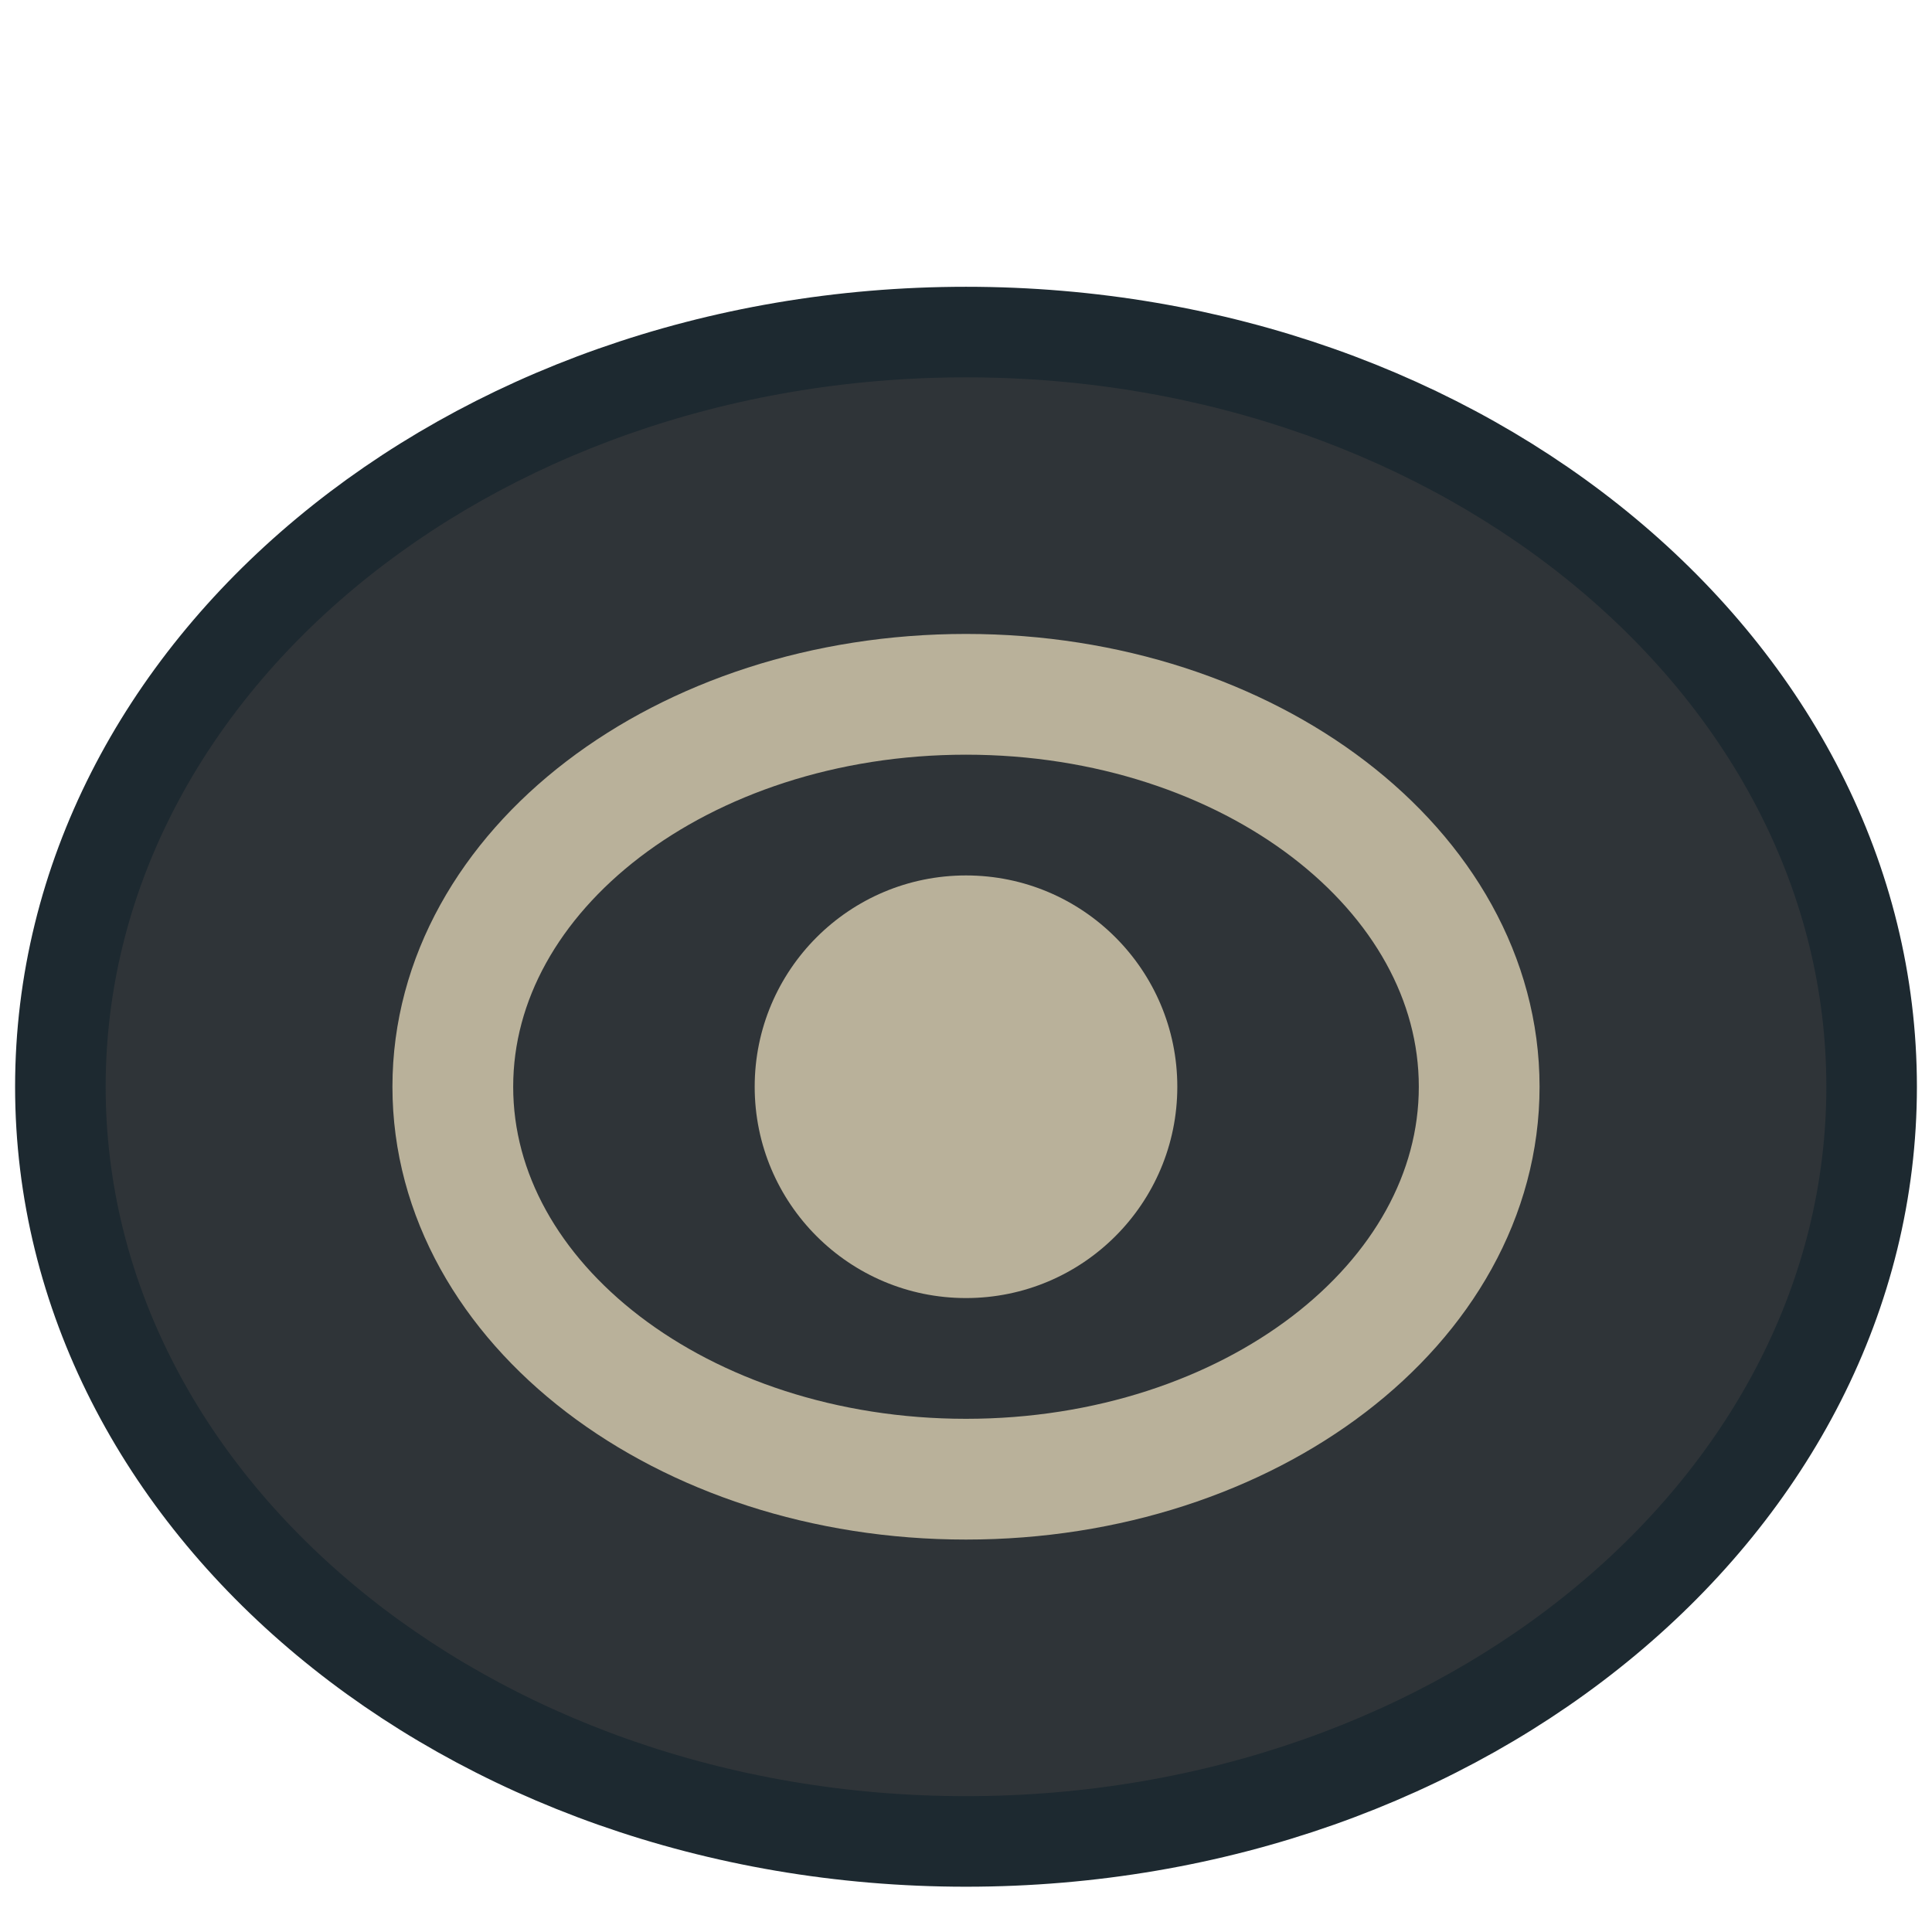
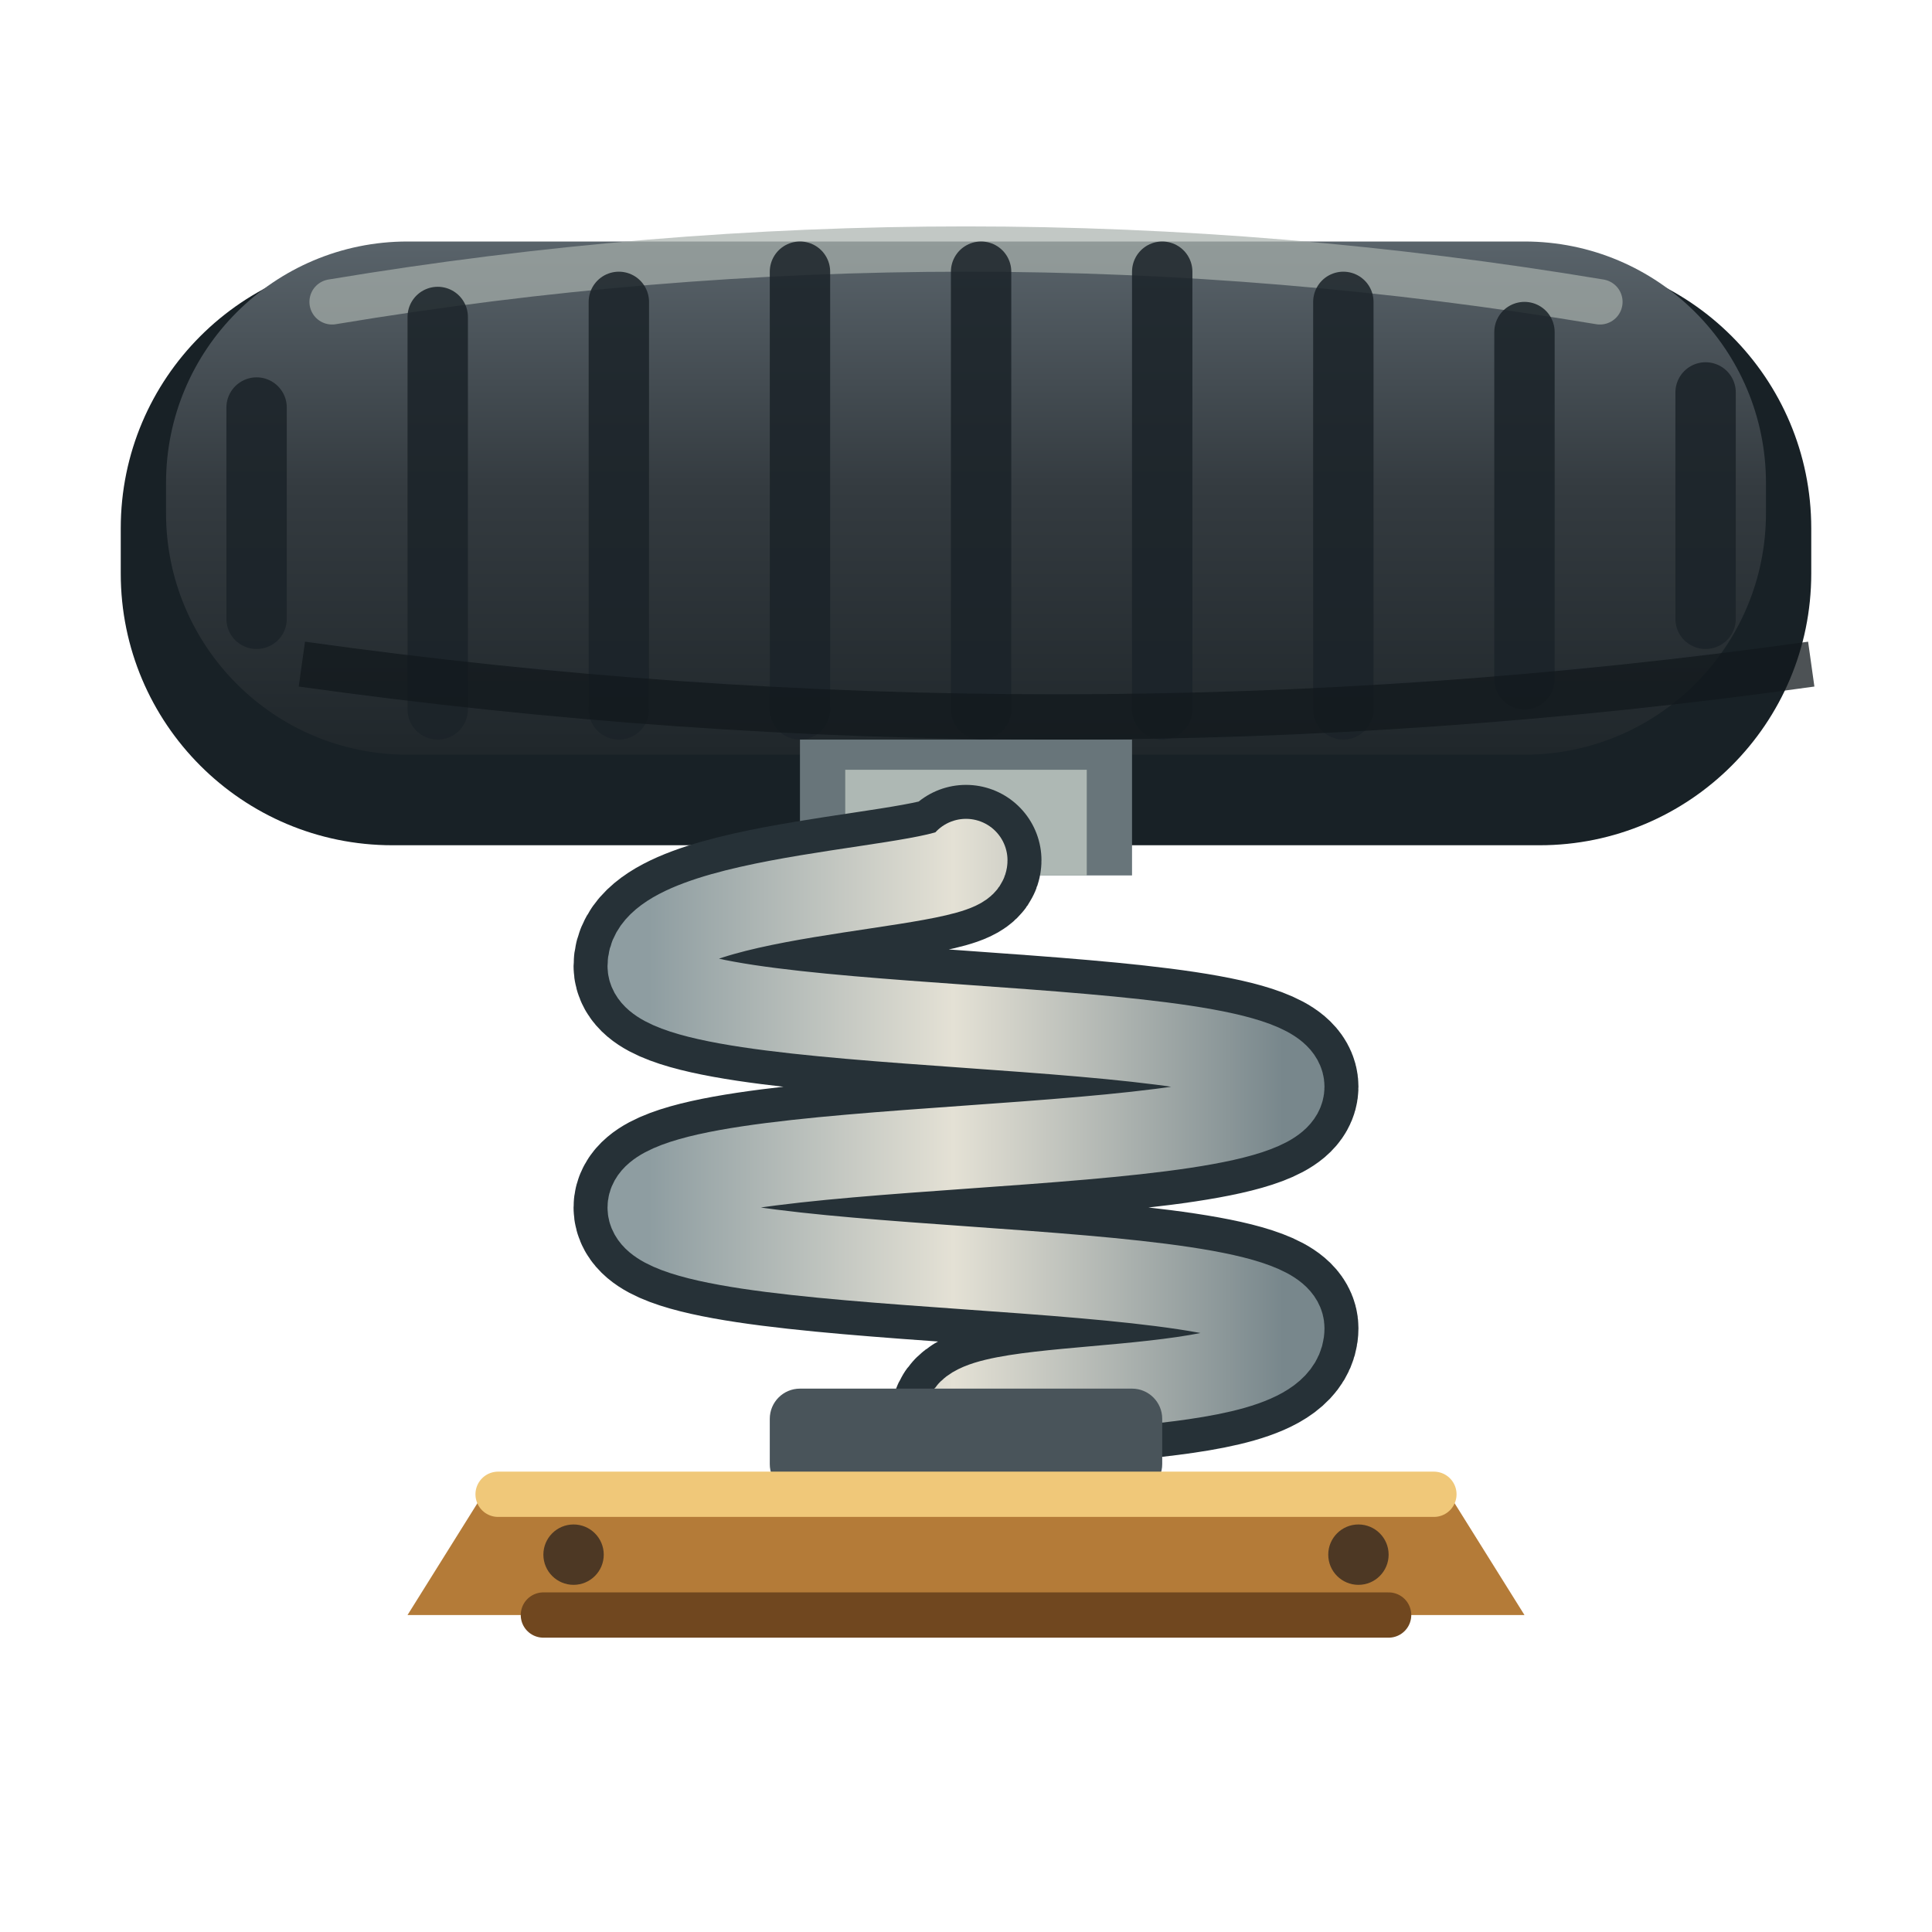
- <svg xmlns="http://www.w3.org/2000/svg" width="64" height="64" viewBox="0 0 64 64">
-   <ellipse cx="32" cy="36" rx="30" ry="25" fill="#2f3438" stroke="#1d2930" stroke-width="3" />
-   <ellipse cx="32" cy="36" rx="17" ry="13" fill="none" stroke="#b9b19a" stroke-width="4" />
-   <circle cx="32" cy="36" r="7" fill="#b9b19a" />
+ <svg xmlns="http://www.w3.org/2000/svg" width="256" height="256" viewBox="0 0 128 128">
+   <defs>
+     <linearGradient id="rubber" x1="0" y1="0" x2="0" y2="1">
+       <stop offset="0" stop-color="#59636a" />
+       <stop offset=".48" stop-color="#343b40" />
+       <stop offset="1" stop-color="#20272b" />
+     </linearGradient>
+     <linearGradient id="steel" x1="0" y1="0" x2="1" y2="0">
+       <stop offset="0" stop-color="#8e9da1" />
+       <stop offset=".48" stop-color="#e4e1d5" />
+       <stop offset="1" stop-color="#78878c" />
+     </linearGradient>
+   </defs>
+   <rect x="8" y="17" width="112" height="39" rx="18" fill="#182126" />
+   <rect x="11" y="16" width="106" height="34" rx="16" fill="url(#rubber)" />
+   <path d="M22 20q42-7 84 0" fill="none" stroke="#a8b0ac" stroke-width="3" stroke-linecap="round" opacity=".7" />
+   <path d="M17 27v14m12-20v26m12-27v27m12-29v29m12-29v29m12-29v29m12-27v27m12-25v23m12-19v15" fill="none" stroke="#1b2328" stroke-width="4" stroke-linecap="round" opacity=".86" />
+   <path d="M20 44q50 7 100 0" fill="none" stroke="#11181c" stroke-width="3" opacity=".75" />
+   <path d="M53 49h22v9H53z" fill="#68757a" />
+   <path d="M56 51h16v7H56z" fill="#aeb8b4" />
+   <path d="M64 57 C64 59 43 59 43 64 S85 67 85 72 S43 75 43 80 S85 83 85 88 S64 91 64 94" fill="none" stroke="#263137" stroke-width="10" stroke-linecap="round" stroke-linejoin="round" />
+   <path d="M64 57 C64 59 43 59 43 64 S85 67 85 72 S43 75 43 80 S85 83 85 88 S64 91 64 94" fill="none" stroke="url(#steel)" stroke-width="5.5" stroke-linecap="round" stroke-linejoin="round" />
+   <rect x="51" y="92" width="26" height="7" rx="2" fill="#49545a" />
+   <path d="M32 99h64l5 8H27z" fill="#b47b38" />
+   <path d="M33 99h62" stroke="#f0c879" stroke-width="3" stroke-linecap="round" />
+   <path d="M36 107h56" stroke="#70471f" stroke-width="3" stroke-linecap="round" />
+   <circle cx="38" cy="103" r="2" fill="#4d3824" />
+   <circle cx="90" cy="103" r="2" fill="#4d3824" />
</svg>
